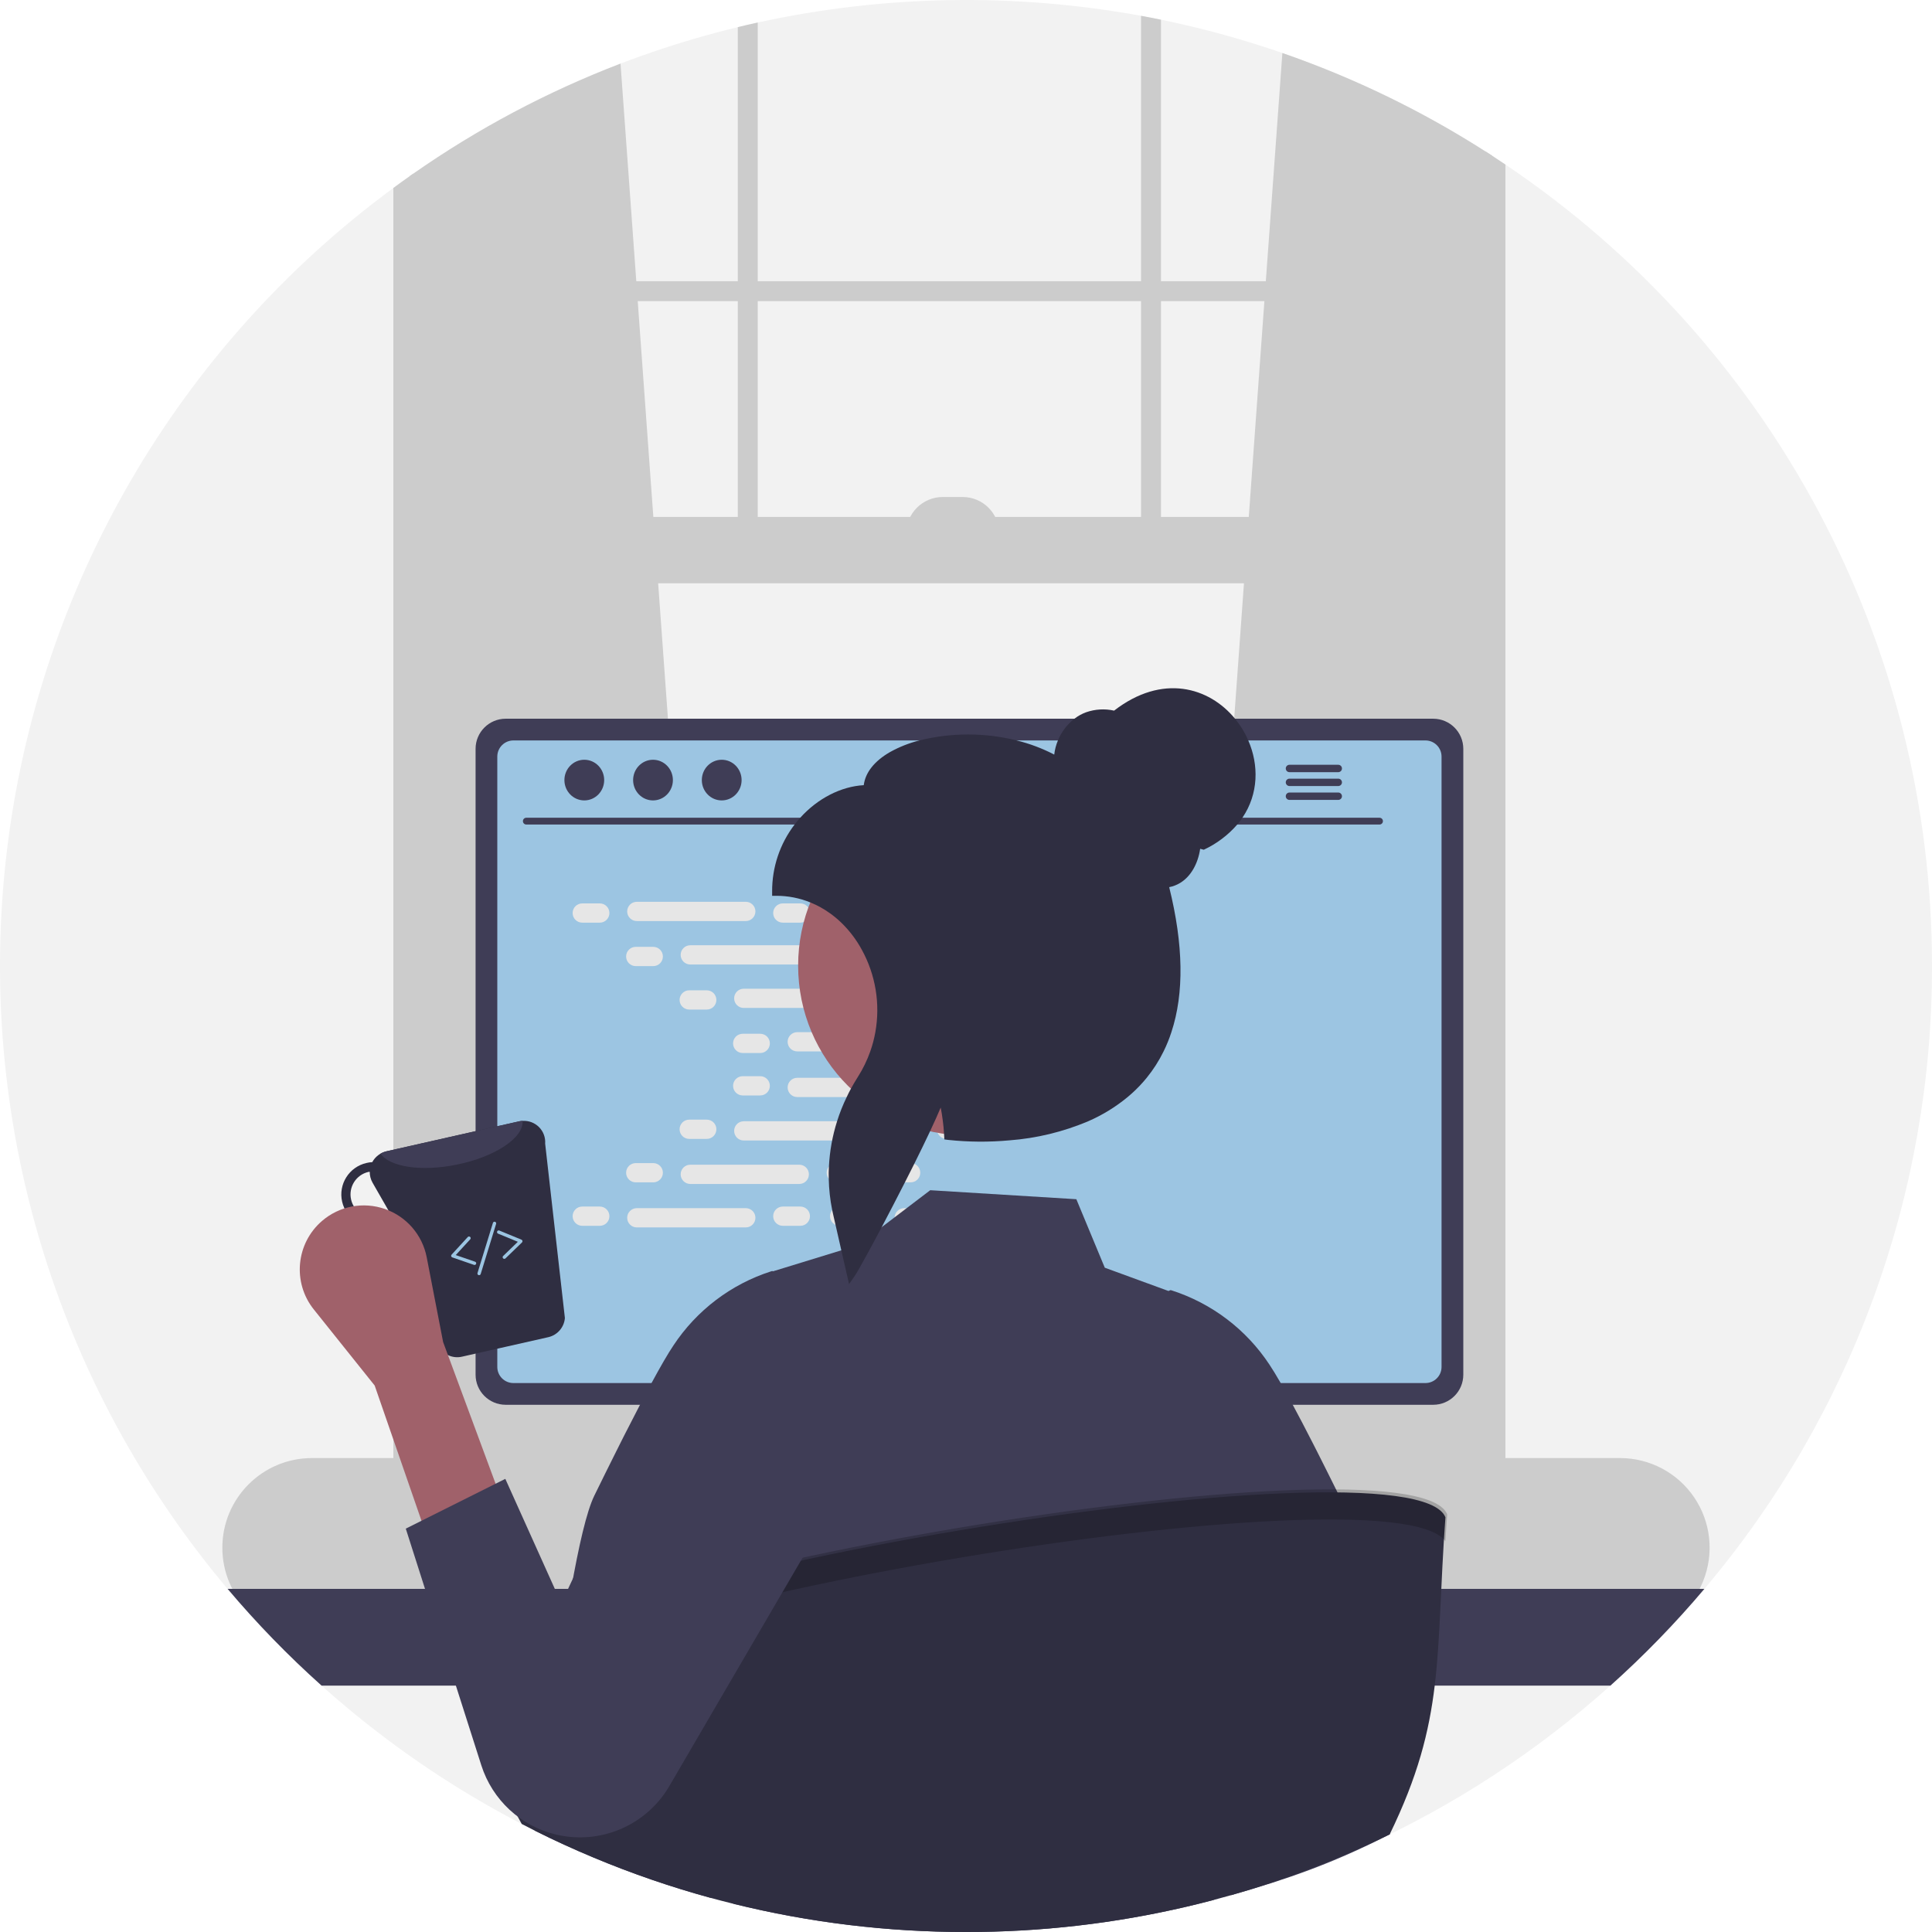
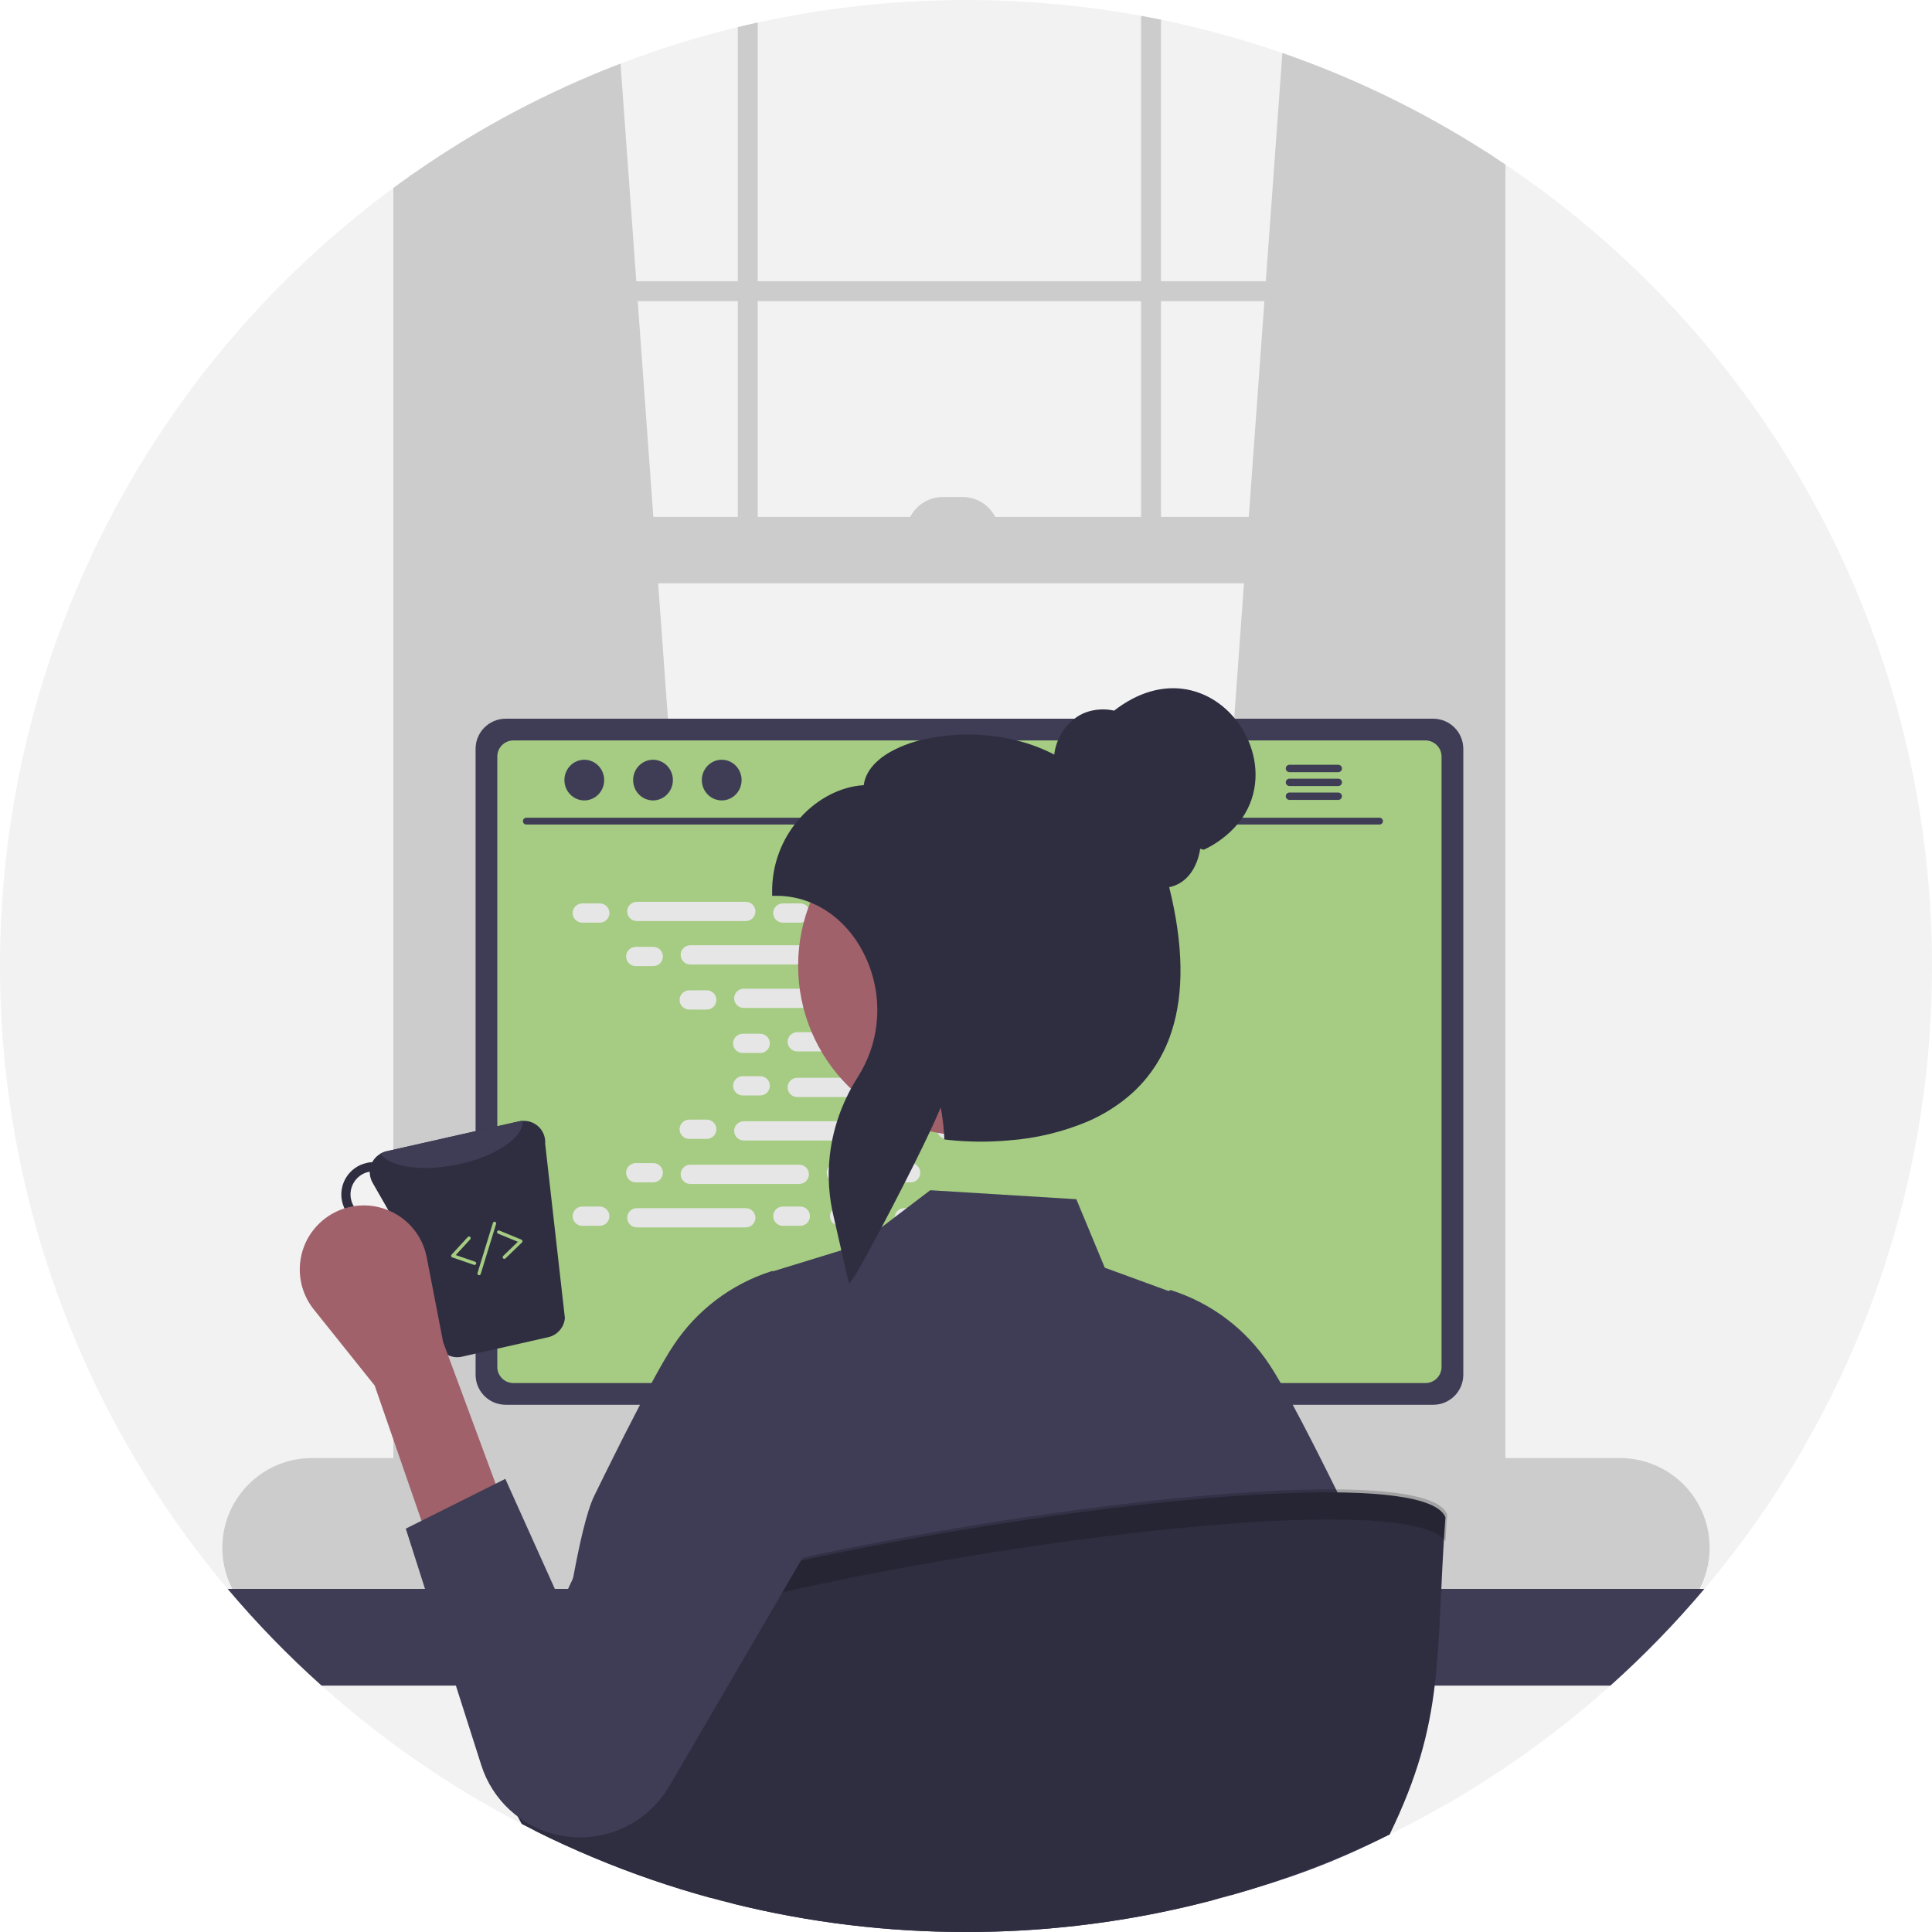
<svg xmlns="http://www.w3.org/2000/svg" data-name="Layer 1" width="578" height="578" viewBox="0 0 578 578">
  <path d="M889,450a287.861,287.861,0,0,1-68.09,186.34c-1.6,1.9-3.23,3.77-4.89,5.63a290.588,290.588,0,0,1-67.49,55.99q-8.67,5.205-17.72,9.81c-.61.31-1.23.62-1.84.92-.73.37-1.47.73-2.21,1.09A286.159,286.159,0,0,1,679.24,728q-2.55.72-5.11,1.4a288.588,288.588,0,0,1-65.84,9.49c-1.16.03-2.3.05-3.4.07-.39.01-.77.02-1.15.02-1.25.01-2.49.02-3.74.02a289.271,289.271,0,0,1-69.54-8.43q-3.42-.84-6.81-1.77a285.473,285.473,0,0,1-34.97-12.03q-9-3.75-17.68-8.09c-1.31-.66-2.62-1.32-3.91-2-.55-.27-1.09-.56-1.63-.84a290.458,290.458,0,0,1-81.65-64.06c-1.6-1.79-3.17-3.61-4.72-5.44a289.025,289.025,0,0,1,49.59-419.1c1.64-1.21,3.29-2.41,4.96-3.58q.495-.345.99-.69a286.753,286.753,0,0,1,97.1-43.85c1.98-.49,3.96-.95,5.96-1.38a291.798,291.798,0,0,1,114.68-2.01c1.99.37,3.98.75,5.96,1.16a287.281,287.281,0,0,1,97.1,39.43c.66.42,1.32.84,1.98,1.28,1.33.86,2.66,1.74,3.97,2.63A288.686,288.686,0,0,1,889,450Z" transform="translate(-311 -161)" fill="#f2f2f2" />
  <path d="M527,599.51l-92.37,8.2-.99.09V213.66q.495-.345.99-.69a288.323,288.323,0,0,1,62.01-32.94l4.72,65.1.43,5.96,4.67,64.56L507.9,335.51l18.93,261.7Z" transform="translate(-311 -161)" fill="#ccc" />
  <path d="M755.43,206.32c.66.42,1.32.84,1.98,1.28V607.8l-1.98-.18-91.37-8.11.17-2.3L683.16,335.51l1.44-19.86,4.67-64.56.43-5.96,4.95-68.27A287.687,287.687,0,0,1,755.43,206.32Z" transform="translate(-311 -161)" fill="#ccc" />
  <path d="M755.43,206.32V613.26c0,7.81-5.38,14.16-12,14.16H446.63c-5.48,0-10.13-4.36-11.54-10.31a16.108,16.108,0,0,1-.46-3.85V212.97q-.495.345-.99.69c-1.67,1.17-3.32,2.37-4.96,3.58V613.26a22.919,22.919,0,0,0,6.18,16,17.06,17.06,0,0,0,7.78,4.66,15.118,15.118,0,0,0,3.99.53h296.8a15.249,15.249,0,0,0,4-.53c7.98-2.15,13.95-10.59,13.95-20.66V210.23c-1.31-.89-2.64-1.77-3.97-2.63C756.75,207.16,756.09,206.74,755.43,206.32Z" transform="translate(-311 -161)" fill="#ccc" />
  <rect x="120.655" y="84.134" width="326.752" height="5.959" fill="#ccc" />
  <path d="M531.73,169.12c1.98-.49,3.96-.95,5.96-1.38V329.55h-5.96Z" transform="translate(-311 -161)" fill="#ccc" />
  <path d="M652.37,165.73c1.99.37,3.98.75,5.96,1.16V329.55h-5.96Z" transform="translate(-311 -161)" fill="#ccc" />
  <path d="M795.65,597.21H404.34a26.82,26.82,0,0,0,0,53.64H795.65a26.76,26.76,0,0,0,20.12-9.11,27.096,27.096,0,0,0,3.02-4.18,25.54,25.54,0,0,0,1.75-3.56,26.803,26.803,0,0,0-24.89-36.79Z" transform="translate(-311 -161)" fill="#ccc" />
  <rect x="122.642" y="154.649" width="324.766" height="19.863" fill="#ccc" />
  <path d="M282.045,148.69h5.959a10.925,10.925,0,0,1,10.925,10.925v0a0,0,0,0,1,0,0h-27.809a0,0,0,0,1,0,0v0a10.925,10.925,0,0,1,10.925-10.925Z" fill="#ccc" />
  <path d="M820.91,636.34a289.004,289.004,0,0,1-28.12,28.95H407.21a289.004,289.004,0,0,1-28.12-28.95Z" transform="translate(-311 -161)" fill="#3f3d56" />
  <path d="M632.28,536.07H567.36a3.175,3.175,0,0,0-1.03.16,3.448,3.448,0,0,0-2.43,3.3V642.09h71.85V539.53A3.463,3.463,0,0,0,632.28,536.07Zm-24.57,50.6a7.531,7.531,0,0,1-1.56,4.6,7.665,7.665,0,0,1-13.78-4.6v-11.9a7.67,7.67,0,0,1,15.34,0Z" transform="translate(-311 -161)" fill="#2f2e41" />
  <path d="M563.68,638.81v9.89a1.94,1.94,0,0,0,1.93,1.94h68.43a1.946,1.946,0,0,0,1.93-1.94v-9.89Z" transform="translate(-311 -161)" fill="#3f3d56" />
  <path d="M739.78,376.02H462.28a9.011,9.011,0,0,0-9,8.99V572.27a9.007,9.007,0,0,0,9,9h277.5a9.007,9.007,0,0,0,9-9V385.01A9.012,9.012,0,0,0,739.78,376.02Z" transform="translate(-311 -161)" fill="#3f3d56" />
-   <path d="M737.46,382.52H464.59a4.82,4.82,0,0,0-4.81,4.82V569.96a4.818,4.818,0,0,0,4.81,4.81H737.46a4.818,4.818,0,0,0,4.81-4.81V387.34A4.821,4.821,0,0,0,737.46,382.52Z" transform="translate(-311 -161)" fill="#9cc5e2" />
+   <path d="M737.46,382.52H464.59a4.82,4.82,0,0,0-4.81,4.82V569.96a4.818,4.818,0,0,0,4.81,4.81H737.46a4.818,4.818,0,0,0,4.81-4.81V387.34A4.821,4.821,0,0,0,737.46,382.52Z" transform="translate(-311 -161)" fill="#a5cc82" />
  <path d="M687.24,650.48l-2.52-11.97a2.992,2.992,0,0,0-1.86-2.17,2.894,2.894,0,0,0-1.06-.2H524.49a2.895,2.895,0,0,0-1.06.2,2.993,2.993,0,0,0-1.86,2.17l-2.52,11.97a2.987,2.987,0,0,0,2.92,3.6H684.31a2.948,2.948,0,0,0,2.32-1.11A2.985,2.985,0,0,0,687.24,650.48Z" transform="translate(-311 -161)" fill="#2f2e41" />
  <rect x="214.643" y="477.296" width="5" height="3" rx="0.488" fill="#3f3d56" />
  <rect x="224.643" y="477.296" width="5" height="3" rx="0.488" fill="#3f3d56" />
  <rect x="234.643" y="477.296" width="5" height="3" rx="0.488" fill="#3f3d56" />
  <rect x="244.643" y="477.296" width="5" height="3" rx="0.488" fill="#3f3d56" />
  <rect x="254.643" y="477.296" width="5" height="3" rx="0.488" fill="#3f3d56" />
  <rect x="264.643" y="477.296" width="5" height="3" rx="0.488" fill="#3f3d56" />
  <rect x="274.643" y="477.296" width="5" height="3" rx="0.488" fill="#3f3d56" />
  <rect x="284.643" y="477.296" width="5" height="3" rx="0.488" fill="#3f3d56" />
  <rect x="294.643" y="477.296" width="5" height="3" rx="0.488" fill="#3f3d56" />
  <rect x="304.643" y="477.296" width="5" height="3" rx="0.488" fill="#3f3d56" />
  <rect x="314.643" y="477.296" width="5" height="3" rx="0.488" fill="#3f3d56" />
  <rect x="324.643" y="477.296" width="5" height="3" rx="0.488" fill="#3f3d56" />
  <rect x="334.643" y="477.296" width="5" height="3" rx="0.488" fill="#3f3d56" />
  <rect x="344.643" y="477.296" width="5" height="3" rx="0.488" fill="#3f3d56" />
  <rect x="354.643" y="477.296" width="5" height="3" rx="0.488" fill="#3f3d56" />
  <rect x="364.643" y="477.296" width="5" height="3" rx="0.488" fill="#3f3d56" />
  <rect x="214.525" y="482.296" width="5" height="3" rx="0.488" fill="#3f3d56" />
  <rect x="224.525" y="482.296" width="5" height="3" rx="0.488" fill="#3f3d56" />
  <rect x="234.525" y="482.296" width="5" height="3" rx="0.488" fill="#3f3d56" />
  <rect x="244.525" y="482.296" width="5" height="3" rx="0.488" fill="#3f3d56" />
  <rect x="254.525" y="482.296" width="5" height="3" rx="0.488" fill="#3f3d56" />
  <rect x="264.525" y="482.296" width="5" height="3" rx="0.488" fill="#3f3d56" />
  <rect x="274.525" y="482.296" width="5" height="3" rx="0.488" fill="#3f3d56" />
  <rect x="284.525" y="482.296" width="5" height="3" rx="0.488" fill="#3f3d56" />
  <rect x="294.525" y="482.296" width="5" height="3" rx="0.488" fill="#3f3d56" />
  <rect x="304.525" y="482.296" width="5" height="3" rx="0.488" fill="#3f3d56" />
  <rect x="314.525" y="482.296" width="5" height="3" rx="0.488" fill="#3f3d56" />
  <rect x="324.525" y="482.296" width="5" height="3" rx="0.488" fill="#3f3d56" />
  <rect x="334.525" y="482.296" width="5" height="3" rx="0.488" fill="#3f3d56" />
  <rect x="344.525" y="482.296" width="5" height="3" rx="0.488" fill="#3f3d56" />
  <rect x="354.525" y="482.296" width="5" height="3" rx="0.488" fill="#3f3d56" />
  <rect x="364.525" y="482.296" width="5" height="3" rx="0.488" fill="#3f3d56" />
  <rect x="262.525" y="488.296" width="40" height="3" rx="0.488" fill="#3f3d56" />
  <path d="M723.748,407.677H468.425a1.016,1.016,0,0,1,0-2.031H723.748a1.016,1.016,0,0,1,0,2.031Z" transform="translate(-311 -161)" fill="#3f3d56" />
  <ellipse cx="174.805" cy="233.379" rx="5.95" ry="6.083" fill="#3f3d56" />
  <ellipse cx="195.361" cy="233.379" rx="5.95" ry="6.083" fill="#3f3d56" />
  <ellipse cx="215.917" cy="233.379" rx="5.95" ry="6.083" fill="#3f3d56" />
  <path d="M711.37,389.8h-14.6a1.105,1.105,0,0,0,0,2.21h14.6a1.105,1.105,0,0,0,0-2.21Z" transform="translate(-311 -161)" fill="#3f3d56" />
  <path d="M711.37,393.95h-14.6a1.105,1.105,0,0,0,0,2.21h14.6a1.105,1.105,0,0,0,0-2.21Z" transform="translate(-311 -161)" fill="#3f3d56" />
  <path d="M711.37,398.1h-14.6a1.105,1.105,0,0,0,0,2.21h14.6a1.105,1.105,0,0,0,0-2.21Z" transform="translate(-311 -161)" fill="#3f3d56" />
  <rect x="171.314" y="270.273" width="11.006" height="5.76" rx="2.88" fill="#e6e6e6" />
  <rect x="231.314" y="270.273" width="11.006" height="5.76" rx="2.88" fill="#e6e6e6" />
  <rect x="248.314" y="270.273" width="11.006" height="5.76" rx="2.88" fill="#e6e6e6" />
  <rect x="187.634" y="269.793" width="38.366" height="5.76" rx="2.88" fill="#e6e6e6" />
  <rect x="267.634" y="269.793" width="38.366" height="5.76" rx="2.88" fill="#e6e6e6" />
  <rect x="187.314" y="283.273" width="11.006" height="5.76" rx="2.88" fill="#e6e6e6" />
  <rect x="247.314" y="283.273" width="11.006" height="5.76" rx="2.88" fill="#e6e6e6" />
  <rect x="264.314" y="283.273" width="11.006" height="5.76" rx="2.88" fill="#e6e6e6" />
  <rect x="203.634" y="282.793" width="38.366" height="5.76" rx="2.88" fill="#e6e6e6" />
  <rect x="283.634" y="282.793" width="38.366" height="5.76" rx="2.88" fill="#e6e6e6" />
  <rect x="203.314" y="296.273" width="11.006" height="5.76" rx="2.88" fill="#e6e6e6" />
  <rect x="263.314" y="296.273" width="11.006" height="5.76" rx="2.88" fill="#e6e6e6" />
  <rect x="280.314" y="296.273" width="11.006" height="5.76" rx="2.88" fill="#e6e6e6" />
  <rect x="219.634" y="295.793" width="38.366" height="5.76" rx="2.88" fill="#e6e6e6" />
  <rect x="299.634" y="295.793" width="38.366" height="5.76" rx="2.88" fill="#e6e6e6" />
  <rect x="219.314" y="309.273" width="11.006" height="5.76" rx="2.88" fill="#e6e6e6" />
  <rect x="279.314" y="309.273" width="11.006" height="5.76" rx="2.88" fill="#e6e6e6" />
  <rect x="296.314" y="309.273" width="11.006" height="5.76" rx="2.88" fill="#e6e6e6" />
  <rect x="235.634" y="308.793" width="38.366" height="5.76" rx="2.88" fill="#e6e6e6" />
  <rect x="231.314" y="360.967" width="11.006" height="5.76" rx="2.88" fill="#e6e6e6" />
  <rect x="248.314" y="360.967" width="11.006" height="5.76" rx="2.88" fill="#e6e6e6" />
  <rect x="267.634" y="361.447" width="38.366" height="5.76" rx="2.88" fill="#e6e6e6" />
  <rect x="171.314" y="360.967" width="11.006" height="5.76" rx="2.88" fill="#e6e6e6" />
  <rect x="187.634" y="361.447" width="38.366" height="5.76" rx="2.88" fill="#e6e6e6" />
  <rect x="187.314" y="347.967" width="11.006" height="5.76" rx="2.88" fill="#e6e6e6" />
  <rect x="247.314" y="347.967" width="11.006" height="5.76" rx="2.88" fill="#e6e6e6" />
  <rect x="264.314" y="347.967" width="11.006" height="5.76" rx="2.88" fill="#e6e6e6" />
  <rect x="203.634" y="348.447" width="38.366" height="5.76" rx="2.88" fill="#e6e6e6" />
  <rect x="203.314" y="334.967" width="11.006" height="5.76" rx="2.88" fill="#e6e6e6" />
  <rect x="263.314" y="334.967" width="11.006" height="5.76" rx="2.88" fill="#e6e6e6" />
  <rect x="280.314" y="334.967" width="11.006" height="5.76" rx="2.88" fill="#e6e6e6" />
  <rect x="219.634" y="335.447" width="38.366" height="5.76" rx="2.88" fill="#e6e6e6" />
  <rect x="219.314" y="321.967" width="11.006" height="5.76" rx="2.88" fill="#e6e6e6" />
  <rect x="279.314" y="321.967" width="11.006" height="5.76" rx="2.88" fill="#e6e6e6" />
  <rect x="296.314" y="321.967" width="11.006" height="5.76" rx="2.88" fill="#e6e6e6" />
  <rect x="235.634" y="322.447" width="38.366" height="5.76" rx="2.88" fill="#e6e6e6" />
  <path d="M726.81,709.77c-.61.31-1.23.62-1.84.92-15.8,7.9-28.44,12.39-45.73,17.31-1.46-16.3-2.87-44.95-4.24-62.71-.36-4.61-.72-8.48-1.07-11.21a15.182,15.182,0,0,0-.88-4.25l.06,4.25.15,11.21.87,64.11a288.588,288.588,0,0,1-65.84,9.49c-1.16.03-2.3.05-3.4.07-.39.01-.77.02-1.15.02-1.25.01-2.49.02-3.74.02a289.271,289.271,0,0,1-69.54-8.43c.49-16.13.98-44.46,1.45-65.28.1-4.07.19-7.86.29-11.21.19-7.16.39-12.32.58-14.05a4.361,4.361,0,0,0-.39.97,97.154,97.154,0,0,0-1.89,13.08c-.35,3.35-.7,7.14-1.05,11.21-1.86,21.63-3.8,51.04-5.8,63.51a285.473,285.473,0,0,1-34.97-12.03q-9-3.75-17.68-8.09c1.1-7.2,2.25-15.27,3.43-23.64.92-6.49,1.87-13.16,2.84-19.75,1.5-10.18,3.04-20.16,4.6-28.95,2.28-12.84,4.62-23.16,6.94-27.9,2.2-4.5,4.4-8.94,6.53-13.19.74-1.49,1.48-2.96,2.2-4.39.17-.34.34-.67.51-1,1.53-3.01,3.01-5.89,4.42-8.59,1.21-2.31,2.36-4.49,3.45-6.5,2.64-4.88,4.88-8.77,6.54-11.23a55.257,55.257,0,0,1,29.28-22.21l.3-.08.21.09,20.45-6.28,2.99-.92,2.01-.62,7.08-5.39,3.85-2.93,3.61-2.75,7.06-5.37,43.71,2.69,8.51,20.49,19.06,6.97.33-.15.29-.12.3.08a55.306,55.306,0,0,1,29.28,22.21c.94,1.41,2.08,3.27,3.37,5.52,1.1,1.91,2.3,4.09,3.6,6.5,1.85,3.43,3.87,7.3,6.01,11.49.47.92.95,1.86,1.43,2.81q1.335,2.64,2.71,5.39c2.13,4.25,4.33,8.69,6.53,13.2,1.91,3.91,3.84,11.95,5.74,22.18,1.57,8.5,3.13,18.52,4.64,28.95,1.98,13.52-.13,29.71,1.66,42.15C726.58,708.23,726.7,709,726.81,709.77Z" transform="translate(-311 -161)" fill="#3f3d56" />
  <circle cx="289.615" cy="288.888" r="50.836" fill="#a0616a" />
  <path d="M684.45,382.52a26.608,26.608,0,0,0-3.97-6.5c-7.72-9.43-21.76-13.58-36.17-2.42a15.279,15.279,0,0,0-8.35.48,12.91,12.91,0,0,0-3.52,1.94,15.97,15.97,0,0,0-4.94,6.5,15.522,15.522,0,0,0-1.1,4.23,50.565,50.565,0,0,0-11.23-4.23,60.34,60.34,0,0,0-29.13,0,36.544,36.544,0,0,0-8.78,3.48c-4.68,2.7-7.37,6.11-7.85,9.9-6.75.38-13.77,3.93-19,9.75-.59.65-1.16,1.33-1.69,2.03A32.709,32.709,0,0,0,542,427.73V429h1.27a26.87,26.87,0,0,1,10.15,1.98,27.585,27.585,0,0,1,5.89,3.25,28.764,28.764,0,0,1,3.37,2.8,33.483,33.483,0,0,1,6.12,8.05,37.459,37.459,0,0,1,4.08,24.71,36.2,36.2,0,0,1-1.52,5.76,37.584,37.584,0,0,1-3.71,7.63c-.06.09-.11.18-.17.27-.67,1.07-1.31,2.16-1.91,3.26-.45.82-.87,1.66-1.26,2.5a51.957,51.957,0,0,0-2.88,7.24,53.586,53.586,0,0,0-2.44,13.54c-.07,1.22-.09,2.44-.05,3.66a51.979,51.979,0,0,0,1.03,9.36c.09.42.18.83.27,1.25l.73,3.19,1.73,7.61,1.2,5.24,1.11,4.86,1.64-2.35c.56-.8,1.97-3.26,3.86-6.74,1.25-2.27,2.7-4.98,4.27-7.94,2.19-4.15,4.59-8.78,6.94-13.4.95-1.87,1.89-3.73,2.8-5.55,1.72-3.45,3.34-6.78,4.73-9.74,1.28-2.73,2.37-5.15,3.18-7.09.25,1.27.46,2.56.62,3.86.18,1.32.31,2.66.38,4,.02.2.03.41.04.61l.04.82.01.24,1.06.14a93.022,93.022,0,0,0,18.4.14h.01a74.862,74.862,0,0,0,23.56-5.71,49.257,49.257,0,0,0,11.8-7.24,41.3,41.3,0,0,0,4.66-4.52c.36-.41.71-.82,1.05-1.24a41.125,41.125,0,0,0,5.05-7.9,41.802,41.802,0,0,0,2.34-5.76c3.84-11.63,3.62-26.14-.66-43.38a9.923,9.923,0,0,0,3.27-1.26c3.14-1.89,5.32-5.64,6-10.22l1.08.29a30.104,30.104,0,0,0,10.01-7.54,24.115,24.115,0,0,0,1.54-2.03C687.58,398.45,687.62,389.81,684.45,382.52Z" transform="translate(-311 -161)" fill="#2f2e41" />
  <polygon points="206.32 475.296 214.817 442.504 222.32 470.8 206.32 475.296" opacity="0.2" />
  <path d="M743.43,614.93c-3.04,41.88.11,60.32-16.67,94.85A286.159,286.159,0,0,1,679.24,728q-2.55.72-5.11,1.4a288.588,288.588,0,0,1-65.84,9.49c-1.16.03-2.3.05-3.4.07-.39.01-.77.02-1.15.02-1.25.01-2.49.02-3.74.02a289.271,289.271,0,0,1-69.54-8.43q-3.42-.84-6.81-1.77a285.473,285.473,0,0,1-34.97-12.03q-9-3.75-17.68-8.09c-1.31-.66-2.62-1.32-3.91-2-6.63-11.66-10.4-25.84-10.48-42.88C461.2,634.44,733.29,589.61,743.43,614.93Z" transform="translate(-311 -161)" fill="#2f2e41" />
  <path d="M743.422,622.102c.155-2.593.329-5.271.531-8.06-10.14-25.32-282.23,19.51-286.82,48.87.013,2.692.128,5.304.321,7.855C468.57,641.789,727.059,599.181,743.422,622.102Z" transform="translate(-311 -161)" opacity="0.2" />
  <path d="M474.096,503.152a6.365,6.365,0,0,0-6.753-6.816,5.854,5.854,0,0,0-1.005.126l-39.762,8.983a6.548,6.548,0,0,0-4.209,3.235,8.184,8.184,0,0,0-1.727.251,9.661,9.661,0,0,0,4.271,18.845,9.794,9.794,0,0,0,3.895-1.884l13.474,37.941a6.329,6.329,0,0,0,6.941,3.046l25.849-5.842A6.416,6.416,0,0,0,480,555.32Zm-49.781,21.923a6.91,6.91,0,0,1-3.078-13.474c.126-.031.251,0,.377-.031a6.506,6.506,0,0,0,.848,3.266l4.931,8.606A6.505,6.505,0,0,1,424.314,525.074Z" transform="translate(-311 -161)" fill="#2f2e41" />
  <path d="M467.343,496.336c.377,5.025-8.229,10.804-19.755,13.097-10.585,2.167-20.07.659-22.739-3.298a6.025,6.025,0,0,1,1.728-.691l39.762-8.983A5.854,5.854,0,0,1,467.343,496.336Z" transform="translate(-311 -161)" fill="#3f3d56" />
  <path d="M439.843,623.905,462.177,612.738l-18.611-50.251-4.905-25.342a19.161,19.161,0,0,0-31.282-10.907h0a19.161,19.161,0,0,0-2.493,26.518l18.207,22.759Z" transform="translate(-311 -161)" fill="#a0616a" />
  <path d="M462.177,603.433l-29.778,14.889,22.599,70.809A30.977,30.977,0,0,0,477.333,709.847h0a30.977,30.977,0,0,0,33.737-14.197l59.925-102.714a31.62,31.62,0,0,0-10.196-42.982h0a31.62,31.62,0,0,0-45.296,12.765l-36.576,77.936Z" transform="translate(-311 -161)" fill="#3f3d56" />
-   <path d="M452.967,539.441a.496.496,0,0,1-.163-.027l-6.501-2.238a.499.499,0,0,1-.206-.811l4.835-5.265a.5.5,0,1,1,.736.676l-4.319,4.702,5.779,1.99a.5.5,0,0,1-.163.973Z" transform="translate(-311 -161)" fill="#9cc5e2" />
-   <path d="M461.878,537.617a.5.5,0,0,1-.348-.859l4.395-4.249-5.903-2.433a.5.5,0,1,1,.381-.924l6.609,2.724a.5.5,0,0,1,.157.821l-4.943,4.779A.5.5,0,0,1,461.878,537.617Z" transform="translate(-311 -161)" fill="#9cc5e2" />
-   <path d="M454.332,542.5a.482.482,0,0,1-.147-.022.5.5,0,0,1-.331-.625l4.615-15a.5.5,0,0,1,.956.295l-4.615,15A.5.5,0,0,1,454.332,542.5Z" transform="translate(-311 -161)" fill="#9cc5e2" />
+   <path d="M452.967,539.441a.496.496,0,0,1-.163-.027l-6.501-2.238a.499.499,0,0,1-.206-.811l4.835-5.265a.5.5,0,1,1,.736.676l-4.319,4.702,5.779,1.99a.5.5,0,0,1-.163.973Z" transform="translate(-311 -161)" fill="#a5cc82" />
+   <path d="M461.878,537.617a.5.5,0,0,1-.348-.859l4.395-4.249-5.903-2.433a.5.5,0,1,1,.381-.924l6.609,2.724a.5.5,0,0,1,.157.821l-4.943,4.779A.5.5,0,0,1,461.878,537.617Z" transform="translate(-311 -161)" fill="#a5cc82" />
+   <path d="M454.332,542.5a.482.482,0,0,1-.147-.022.5.5,0,0,1-.331-.625l4.615-15a.5.5,0,0,1,.956.295l-4.615,15A.5.5,0,0,1,454.332,542.5Z" transform="translate(-311 -161)" fill="#a5cc82" />
</svg>
